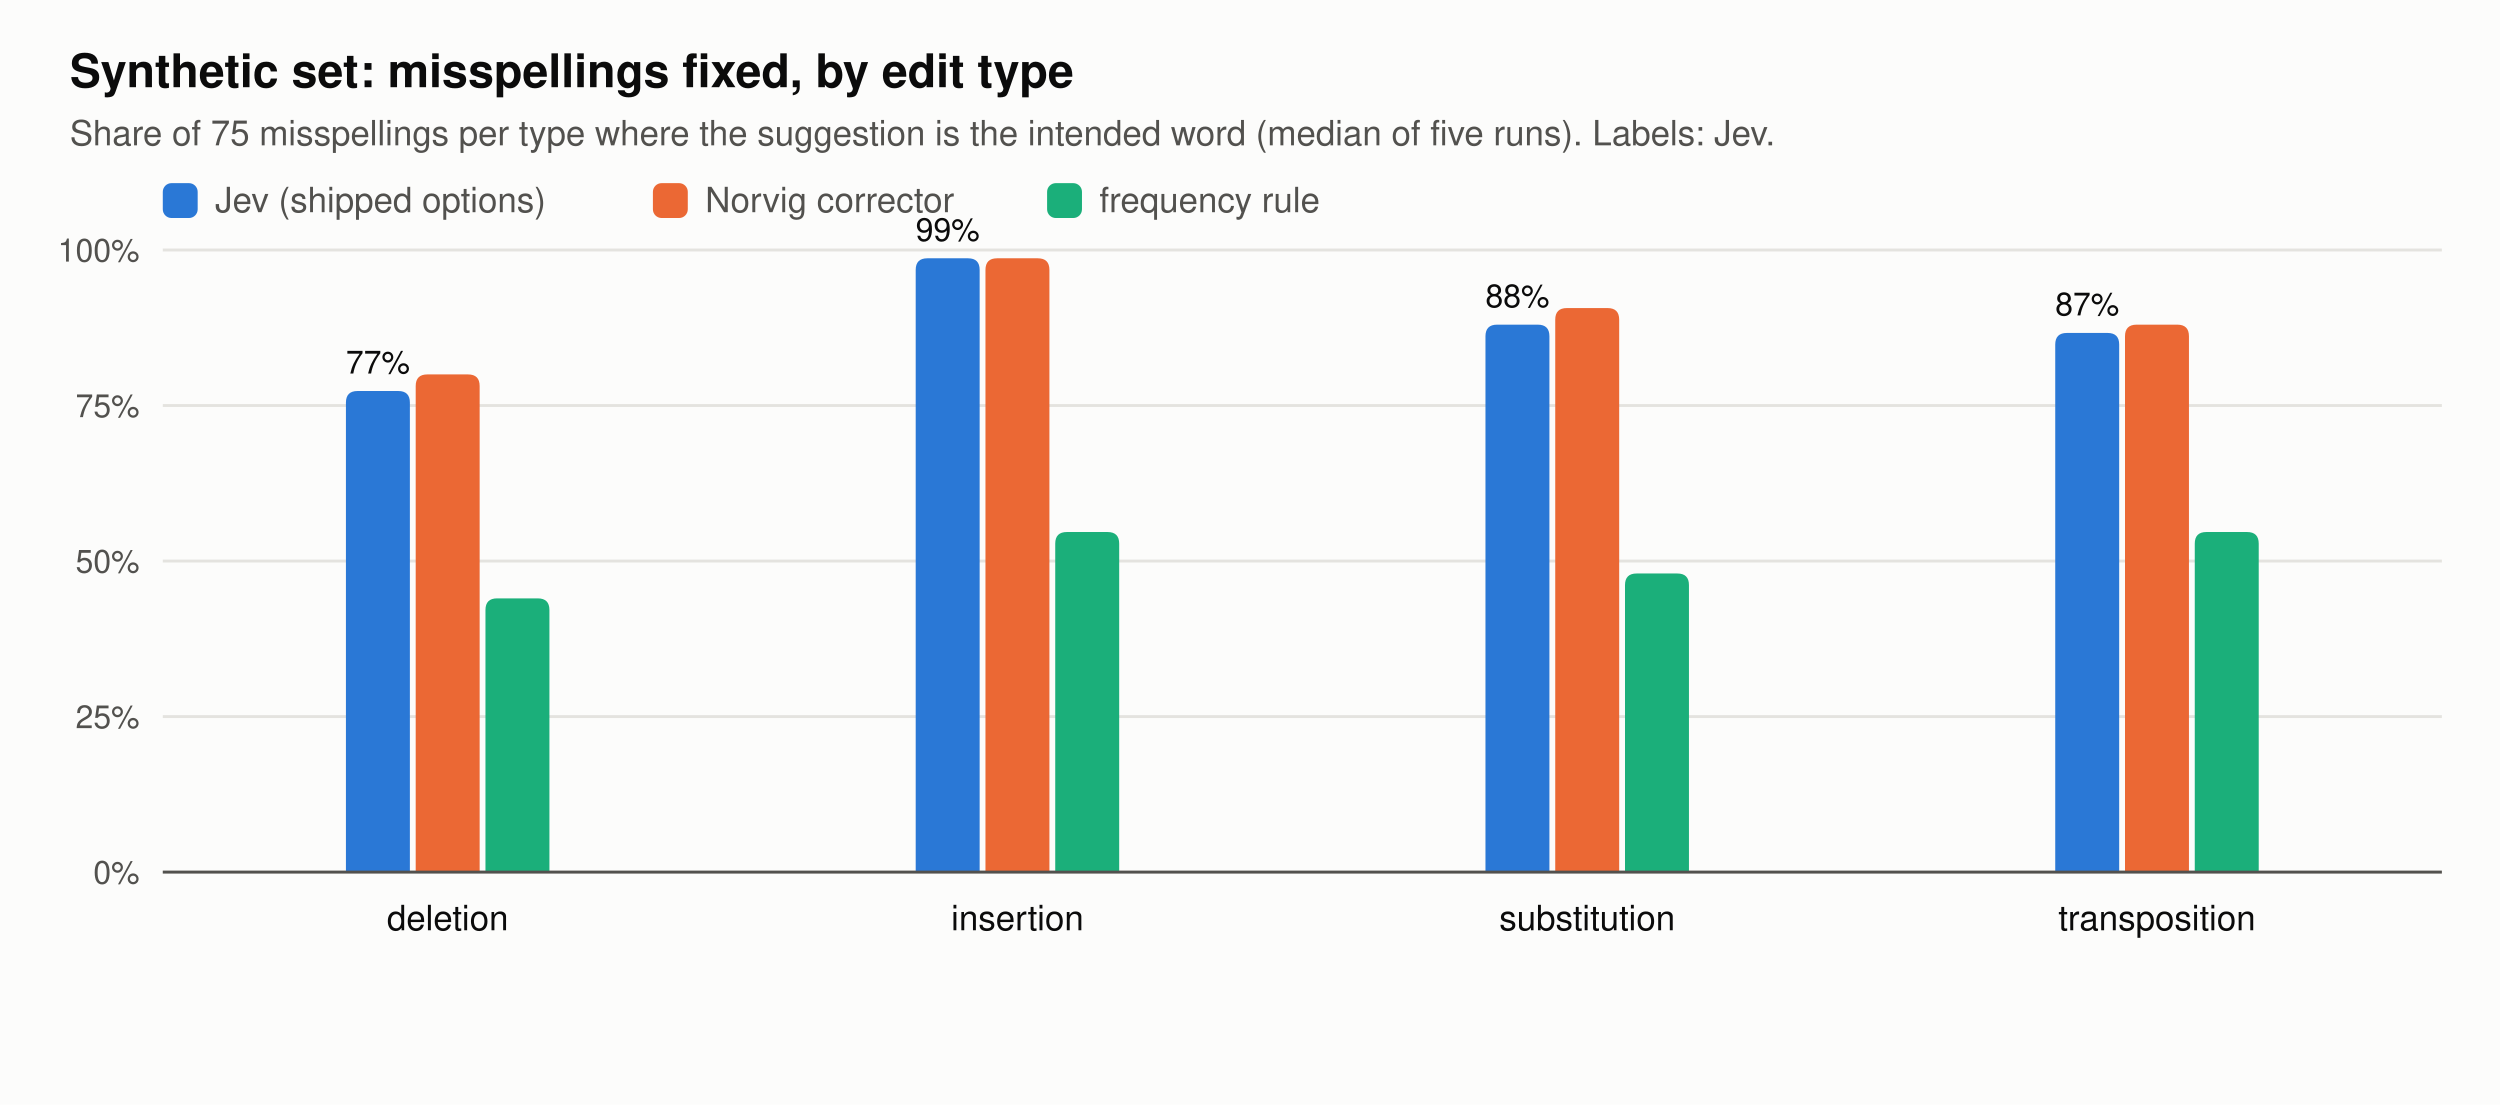
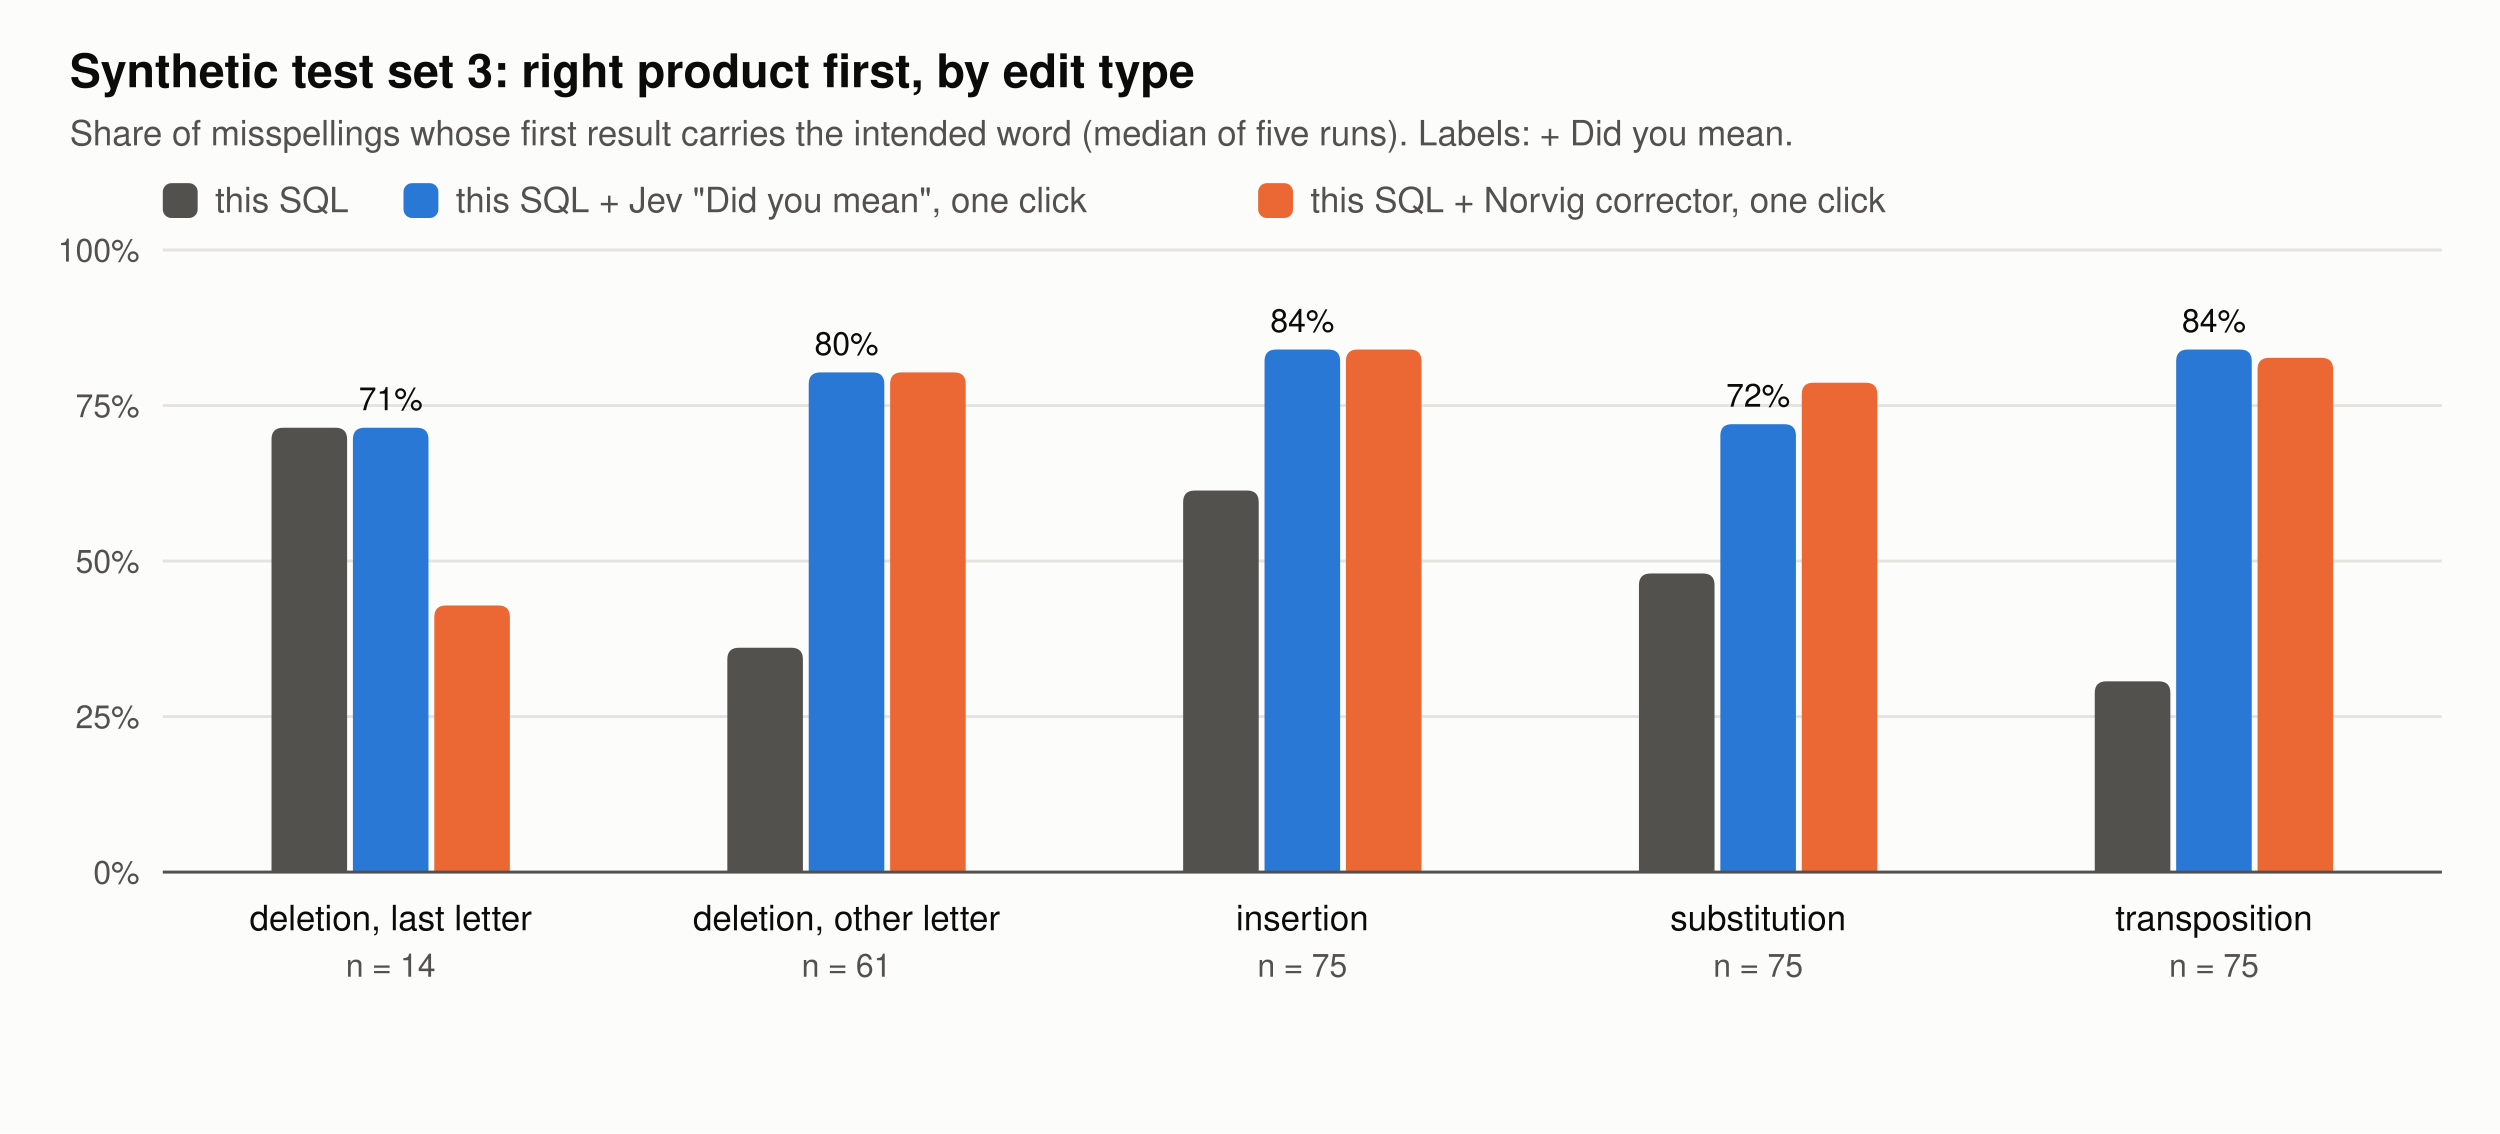
- <svg xmlns="http://www.w3.org/2000/svg" width="860" height="380" viewBox="0 0 860 380" role="img" font-family="-apple-system, 'Segoe UI', Helvetica, Arial, sans-serif">
-   <rect width="860" height="380" fill="#fcfcfb" />
-   <text x="24.0" y="30.0" font-size="16" fill="#0b0b0b" font-weight="600">Synthetic set: misspellings fixed, by edit type</text>
-   <text x="24.0" y="50.0" font-size="12" fill="#52514e">Share of 75 misspellings per type where the suggestion is the intended word (median of five runs). Labels: Jev.</text>
-   <rect x="56" y="63" width="12" height="12" rx="3" fill="#2a78d6" />
-   <text x="74.0" y="73.0" font-size="12" fill="#52514e">Jev (shipped options)</text>
-   <rect x="224.6" y="63" width="12" height="12" rx="3" fill="#eb6834" />
-   <text x="242.6" y="73.0" font-size="12" fill="#52514e">Norvig corrector</text>
-   <rect x="360.2" y="63" width="12" height="12" rx="3" fill="#1baf7a" />
-   <text x="378.2" y="73.0" font-size="12" fill="#52514e">frequency rule</text>
+ <svg xmlns="http://www.w3.org/2000/svg" width="860" height="390" viewBox="0 0 860 390" role="img" font-family="-apple-system, 'Segoe UI', Helvetica, Arial, sans-serif">
+   <rect width="860" height="390" fill="#fcfcfb" />
+   <text x="24.0" y="30.0" font-size="16" fill="#0b0b0b" font-weight="600">Synthetic test set 3: right product first, by edit type</text>
+   <text x="24.0" y="50.0" font-size="12" fill="#52514e">Share of misspellings whose first result carries the intended word (median of five runs). Labels: + Did you mean.</text>
+   <rect x="56" y="63" width="12" height="12" rx="3" fill="#52514e" />
+   <text x="74.0" y="73.0" font-size="12" fill="#52514e">this SQL</text>
+   <rect x="138.8" y="63" width="12" height="12" rx="3" fill="#2a78d6" />
+   <text x="156.8" y="73.0" font-size="12" fill="#52514e">this SQL + Jev "Did you mean", one click</text>
+   <rect x="432.8" y="63" width="12" height="12" rx="3" fill="#eb6834" />
+   <text x="450.8" y="73.0" font-size="12" fill="#52514e">this SQL + Norvig corrector, one click</text>
  <line x1="56.0" y1="300.0" x2="840.0" y2="300.0" stroke="#e4e3df" stroke-width="1" />
  <text x="48.0" y="304.0" font-size="11" fill="#52514e" text-anchor="end">0%</text>
  <line x1="56.0" y1="246.5" x2="840.0" y2="246.5" stroke="#e4e3df" stroke-width="1" />
  <text x="48.0" y="250.5" font-size="11" fill="#52514e" text-anchor="end">25%</text>
  <line x1="56.0" y1="193.0" x2="840.0" y2="193.0" stroke="#e4e3df" stroke-width="1" />
  <text x="48.0" y="197.0" font-size="11" fill="#52514e" text-anchor="end">50%</text>
  <line x1="56.0" y1="139.5" x2="840.0" y2="139.5" stroke="#e4e3df" stroke-width="1" />
  <text x="48.0" y="143.5" font-size="11" fill="#52514e" text-anchor="end">75%</text>
  <line x1="56.0" y1="86.0" x2="840.0" y2="86.0" stroke="#e4e3df" stroke-width="1" />
  <text x="48.0" y="90.0" font-size="11" fill="#52514e" text-anchor="end">100%</text>
-   <path d="M119,300V138.507Q119,134.507 123,134.507H137Q141,134.507 141,138.507V300Z" fill="#2a78d6" />
-   <text x="130.0" y="128.5" font-size="11" fill="#0b0b0b" text-anchor="middle">77%</text>
-   <path d="M143,300V132.8Q143,128.8 147,128.8H161Q165,128.8 165,132.8V300Z" fill="#eb6834" />
-   <path d="M167,300V209.84Q167,205.84 171,205.84H185Q189,205.84 189,209.84V300Z" fill="#1baf7a" />
-   <text x="154.0" y="320.0" font-size="12" fill="#0b0b0b" text-anchor="middle">deletion</text>
-   <path d="M315,300V92.853Q315,88.853 319,88.853H333Q337,88.853 337,92.853V300Z" fill="#2a78d6" />
-   <text x="326.0" y="82.9" font-size="11" fill="#0b0b0b" text-anchor="middle">99%</text>
-   <path d="M339,300V92.853Q339,88.853 343,88.853H357Q361,88.853 361,92.853V300Z" fill="#eb6834" />
-   <path d="M363,300V187.013Q363,183.013 367,183.013H381Q385,183.013 385,187.013V300Z" fill="#1baf7a" />
-   <text x="350.0" y="320.0" font-size="12" fill="#0b0b0b" text-anchor="middle">insertion</text>
-   <path d="M511,300V115.68Q511,111.68 515,111.68H529Q533,111.68 533,115.68V300Z" fill="#2a78d6" />
-   <text x="522.0" y="105.7" font-size="11" fill="#0b0b0b" text-anchor="middle">88%</text>
-   <path d="M535,300V109.973Q535,105.973 539,105.973H553Q557,105.973 557,109.973V300Z" fill="#eb6834" />
-   <path d="M559,300V201.28Q559,197.28 563,197.28H577Q581,197.28 581,201.28V300Z" fill="#1baf7a" />
-   <text x="546.0" y="320.0" font-size="12" fill="#0b0b0b" text-anchor="middle">substitution</text>
-   <path d="M707,300V118.533Q707,114.533 711,114.533H725Q729,114.533 729,118.533V300Z" fill="#2a78d6" />
-   <text x="718.0" y="108.5" font-size="11" fill="#0b0b0b" text-anchor="middle">87%</text>
-   <path d="M731,300V115.68Q731,111.68 735,111.68H749Q753,111.68 753,115.68V300Z" fill="#eb6834" />
-   <path d="M755,300V187.013Q755,183.013 759,183.013H773Q777,183.013 777,187.013V300Z" fill="#1baf7a" />
-   <text x="742.0" y="320.0" font-size="12" fill="#0b0b0b" text-anchor="middle">transposition</text>
+   <path d="M93.4,300V151.143Q93.4,147.143 97.4,147.143H115.4Q119.4,147.143 119.4,151.143V300Z" fill="#52514e" />
+   <path d="M121.4,300V151.143Q121.4,147.143 125.4,147.143H143.4Q147.4,147.143 147.4,151.143V300Z" fill="#2a78d6" />
+   <text x="134.4" y="141.1" font-size="11" fill="#0b0b0b" text-anchor="middle">71%</text>
+   <path d="M149.4,300V212.286Q149.4,208.286 153.4,208.286H171.4Q175.4,208.286 175.4,212.286V300Z" fill="#eb6834" />
+   <text x="134.4" y="320.0" font-size="12" fill="#0b0b0b" text-anchor="middle">deletion, last letter</text>
+   <text x="134.4" y="336.0" font-size="11" fill="#52514e" text-anchor="middle">n = 14</text>
+   <path d="M250.2,300V226.82Q250.2,222.82 254.2,222.82H272.2Q276.2,222.82 276.2,226.82V300Z" fill="#52514e" />
+   <path d="M278.2,300V132.098Q278.2,128.098 282.2,128.098H300.2Q304.2,128.098 304.2,132.098V300Z" fill="#2a78d6" />
+   <text x="291.2" y="122.1" font-size="11" fill="#0b0b0b" text-anchor="middle">80%</text>
+   <path d="M306.2,300V132.098Q306.2,128.098 310.2,128.098H328.2Q332.2,128.098 332.2,132.098V300Z" fill="#eb6834" />
+   <text x="291.2" y="320.0" font-size="12" fill="#0b0b0b" text-anchor="middle">deletion, other letter</text>
+   <text x="291.2" y="336.0" font-size="11" fill="#52514e" text-anchor="middle">n = 61</text>
+   <path d="M407,300V172.747Q407,168.747 411,168.747H429Q433,168.747 433,172.747V300Z" fill="#52514e" />
+   <path d="M435,300V124.24Q435,120.24 439,120.24H457Q461,120.24 461,124.24V300Z" fill="#2a78d6" />
+   <text x="448.0" y="114.2" font-size="11" fill="#0b0b0b" text-anchor="middle">84%</text>
+   <path d="M463,300V124.24Q463,120.24 467,120.24H485Q489,120.24 489,124.24V300Z" fill="#eb6834" />
+   <text x="448.0" y="320.0" font-size="12" fill="#0b0b0b" text-anchor="middle">insertion</text>
+   <text x="448.0" y="336.0" font-size="11" fill="#52514e" text-anchor="middle">n = 75</text>
+   <path d="M563.8,300V201.28Q563.8,197.28 567.8,197.28H585.8Q589.8,197.28 589.8,201.28V300Z" fill="#52514e" />
+   <path d="M591.8,300V149.92Q591.8,145.92 595.8,145.92H613.8Q617.8,145.92 617.8,149.92V300Z" fill="#2a78d6" />
+   <text x="604.8" y="139.9" font-size="11" fill="#0b0b0b" text-anchor="middle">72%</text>
+   <path d="M619.8,300V135.653Q619.8,131.653 623.8,131.653H641.8Q645.8,131.653 645.8,135.653V300Z" fill="#eb6834" />
+   <text x="604.8" y="320.0" font-size="12" fill="#0b0b0b" text-anchor="middle">substitution</text>
+   <text x="604.8" y="336.0" font-size="11" fill="#52514e" text-anchor="middle">n = 75</text>
+   <path d="M720.6,300V238.373Q720.6,234.373 724.6,234.373H742.6Q746.6,234.373 746.6,238.373V300Z" fill="#52514e" />
+   <path d="M748.6,300V124.24Q748.6,120.24 752.6,120.24H770.6Q774.6,120.24 774.6,124.24V300Z" fill="#2a78d6" />
+   <text x="761.6" y="114.2" font-size="11" fill="#0b0b0b" text-anchor="middle">84%</text>
+   <path d="M776.6,300V127.093Q776.6,123.093 780.6,123.093H798.6Q802.6,123.093 802.6,127.093V300Z" fill="#eb6834" />
+   <text x="761.6" y="320.0" font-size="12" fill="#0b0b0b" text-anchor="middle">transposition</text>
+   <text x="761.6" y="336.0" font-size="11" fill="#52514e" text-anchor="middle">n = 75</text>
  <line x1="56.0" y1="300.0" x2="840.0" y2="300.0" stroke="#52514e" stroke-width="1" />
</svg>
